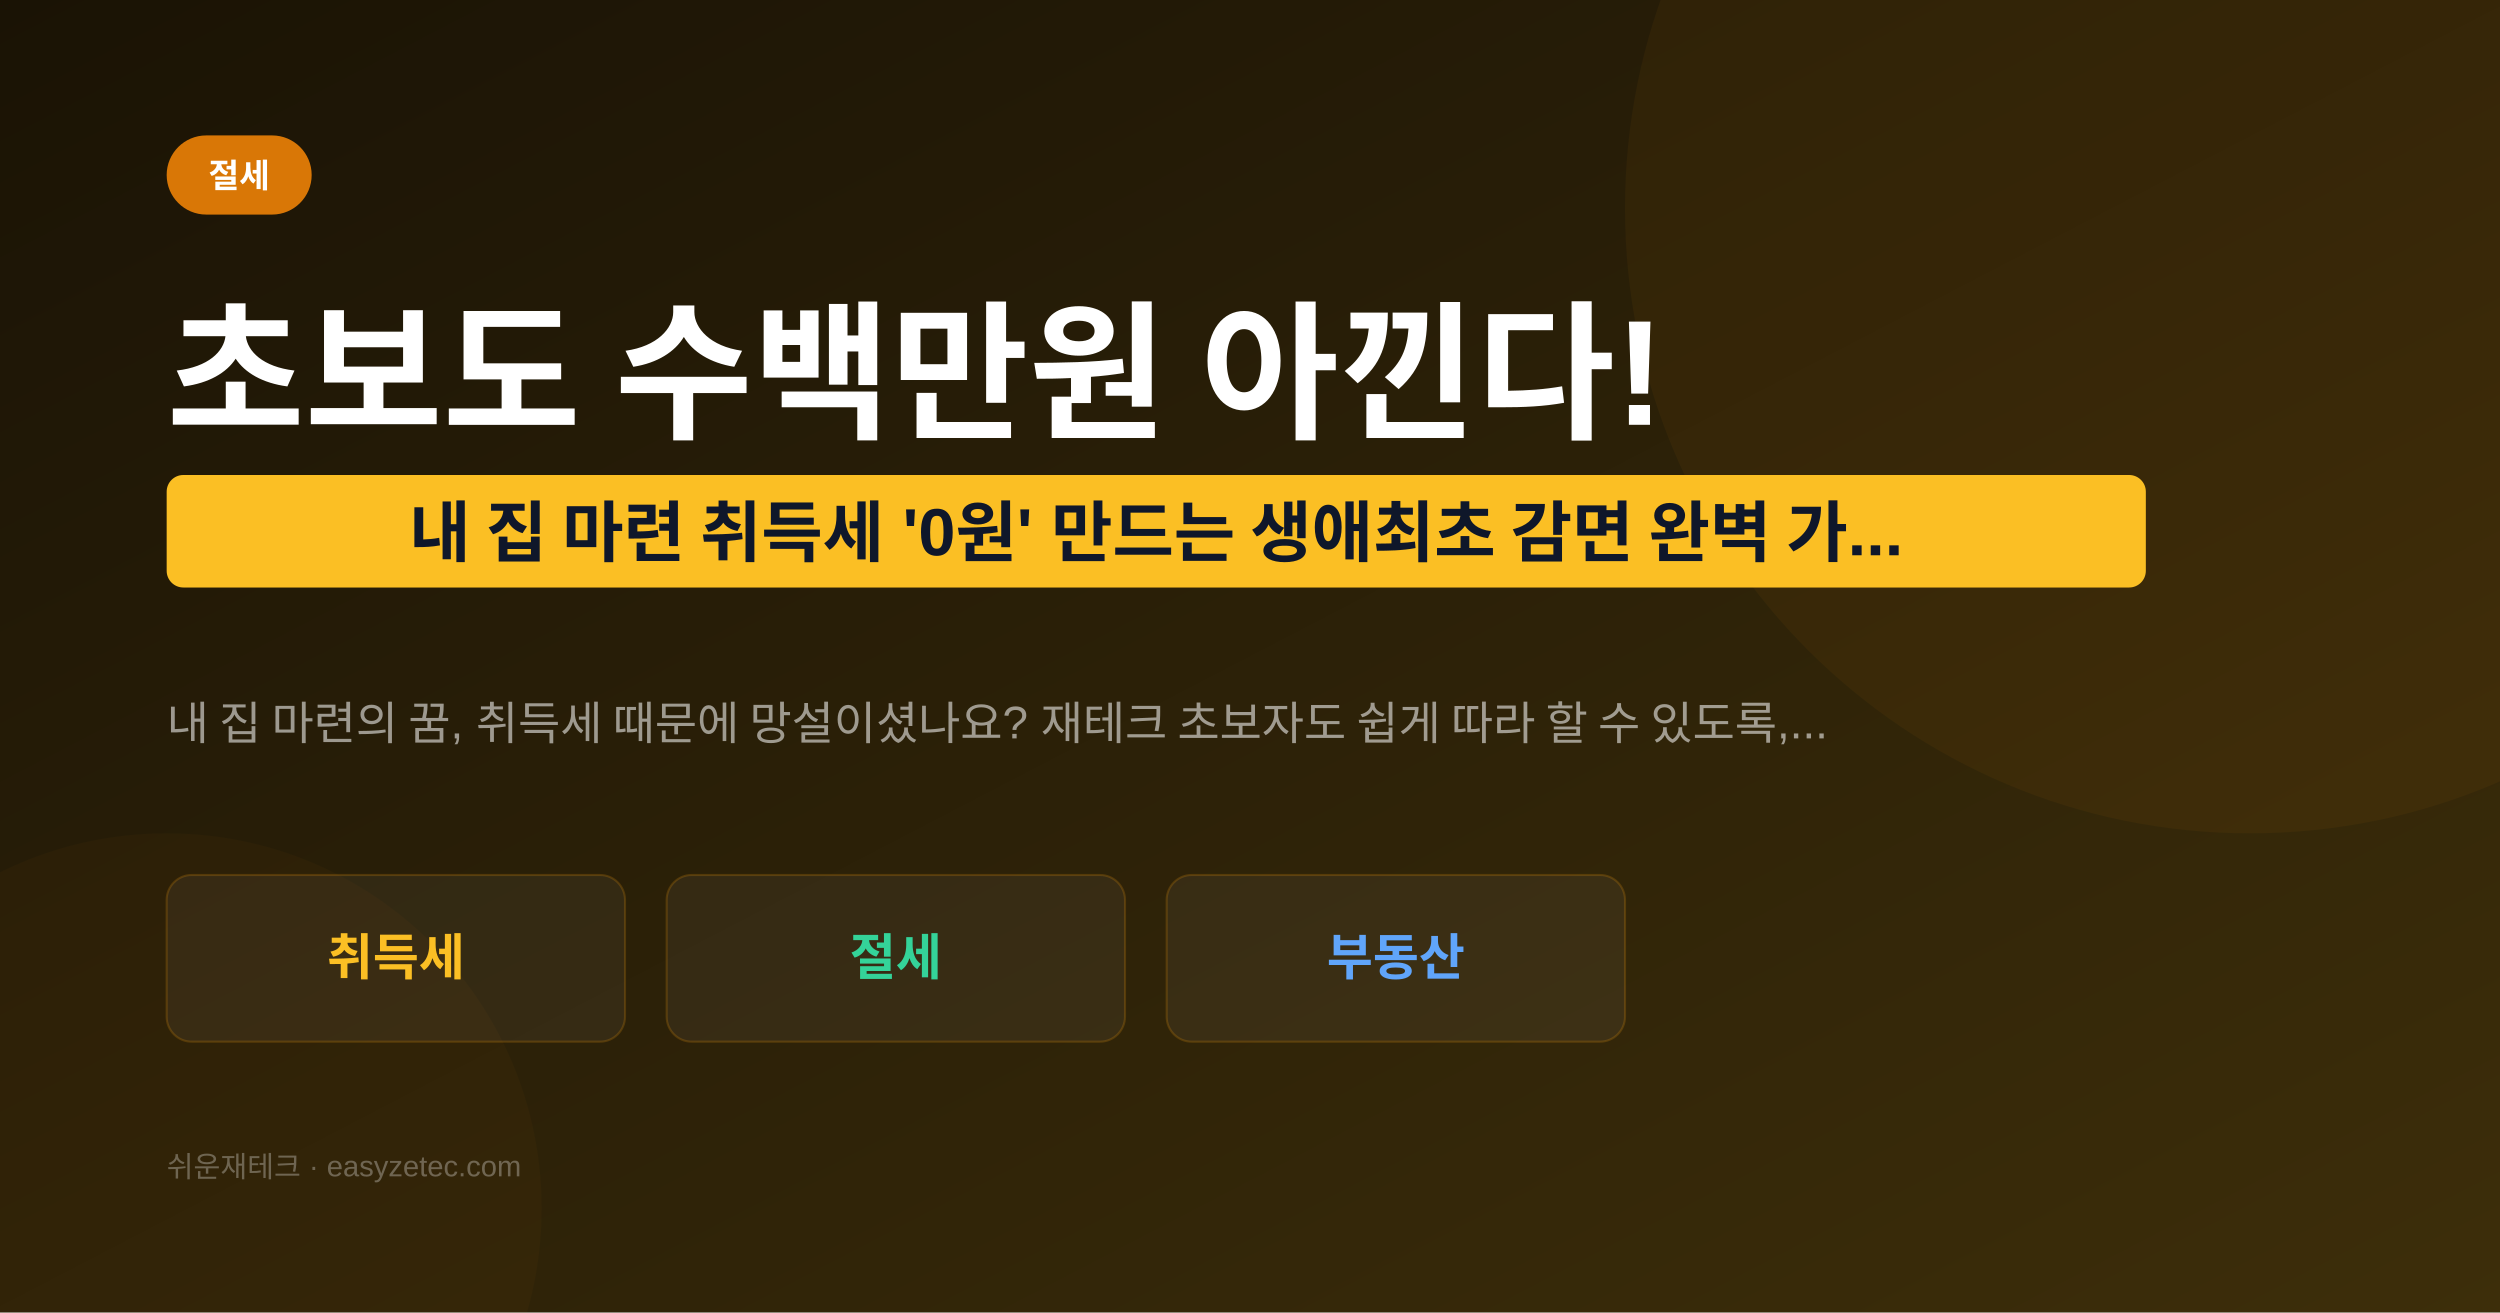
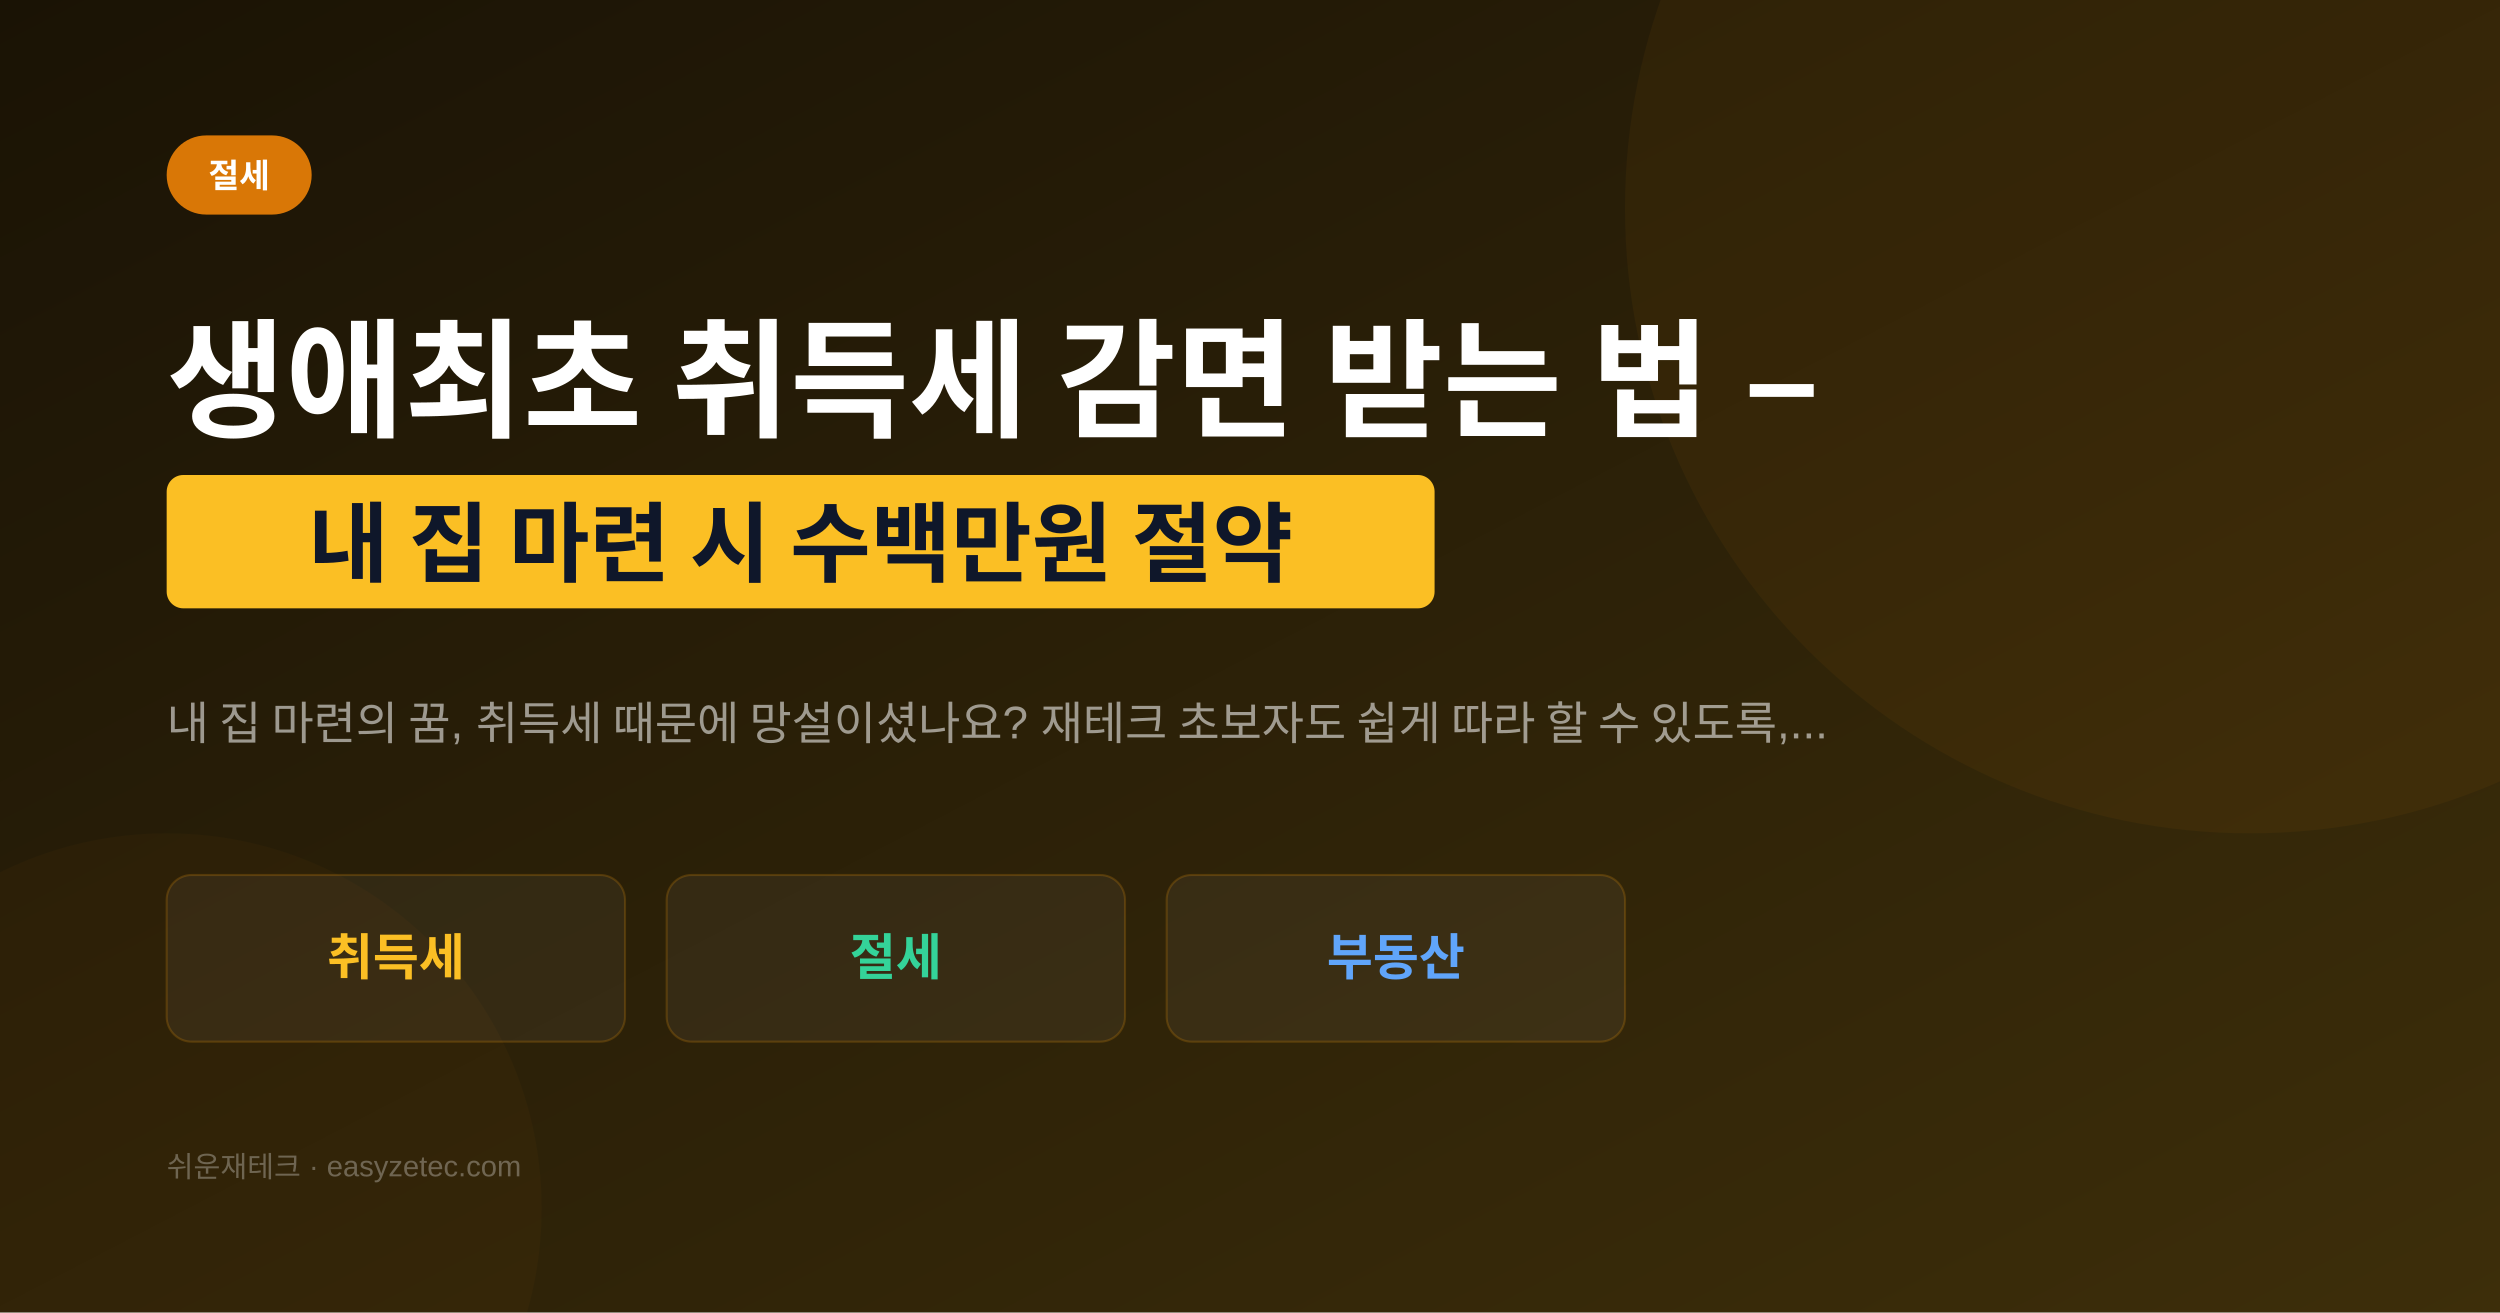
<svg xmlns="http://www.w3.org/2000/svg" width="1200" height="630" viewBox="0 0 1200 630">
  <defs>
    <linearGradient id="bg" x1="0%" y1="0%" x2="100%" y2="100%">
      <stop offset="0%" style="stop-color:#1a1305" />
      <stop offset="100%" style="stop-color:#3d2e0a" />
    </linearGradient>
  </defs>
  <rect width="1200" height="630" fill="url(#bg)" />
  <circle cx="1080" cy="100" r="300" fill="rgba(245,158,11,0.05)" />
  <circle cx="80" cy="580" r="180" fill="rgba(245,158,11,0.03)" />
  <rect x="80" y="65" width="69.6" height="38" rx="19" fill="#D97706" />
  <text x="114.8" y="90" font-family="GmarketSansTTF,Arial,sans-serif" font-size="16" font-weight="bold" fill="white" text-anchor="middle">절세</text>
-   <text x="80" y="205" font-family="GmarketSansTTF,Arial,sans-serif" font-size="72" font-weight="900" fill="white">초보도 수백만원 아낀다!</text>
-   <rect x="80" y="228" width="950" height="54" rx="8" fill="#FBBF24" />
-   <text x="555" y="267" font-family="GmarketSansTTF,Arial,sans-serif" font-size="32" font-weight="900" fill="#0f172a" text-anchor="middle">내 집 마련 취득세 '0원' 만드는 생애최초 감면 완벽 가...</text>
+   <text x="80" y="205" font-family="GmarketSansTTF,Arial,sans-serif" font-size="62" font-weight="900" fill="white">생애최초 취득세 감면 받는 법 –</text>
+   <rect x="80" y="228" width="608.6" height="64" rx="8" fill="#FBBF24" />
+   <text x="384.3" y="276" font-family="GmarketSansTTF,Arial,sans-serif" font-size="42" font-weight="900" fill="#0f172a" text-anchor="middle">내 집 마련 시 수백만원 절약</text>
  <text x="80" y="355" font-family="GmarketSansTTF,Arial,sans-serif" font-size="22" fill="rgba(255,255,255,0.55)">내 집 마련의 꿈, 취득세 때문에 망설이셨나요? 재테크 초보자도 쉽게 따라 할 수 있도록,...</text>
  <rect x="80" y="420" width="220" height="80" rx="12" fill="rgba(255,255,255,0.05)" stroke="rgba(245,158,11,0.2)" stroke-width="1" />
  <text x="190" y="468" font-family="GmarketSansTTF,Arial,sans-serif" font-size="24" font-weight="900" fill="#FBBF24" text-anchor="middle">취득세</text>
  <rect x="320" y="420" width="220" height="80" rx="12" fill="rgba(255,255,255,0.05)" stroke="rgba(245,158,11,0.2)" stroke-width="1" />
  <text x="430" y="468" font-family="GmarketSansTTF,Arial,sans-serif" font-size="24" font-weight="900" fill="#34D399" text-anchor="middle">절세</text>
  <rect x="560" y="420" width="220" height="80" rx="12" fill="rgba(255,255,255,0.05)" stroke="rgba(245,158,11,0.2)" stroke-width="1" />
  <text x="670" y="468" font-family="GmarketSansTTF,Arial,sans-serif" font-size="24" font-weight="900" fill="#60A5FA" text-anchor="middle">부동산</text>
  <text x="80" y="565" font-family="GmarketSansTTF,Arial,sans-serif" font-size="14" fill="rgba(255,255,255,0.3)">쉬운재테크 · easyzetec.com</text>
</svg>
